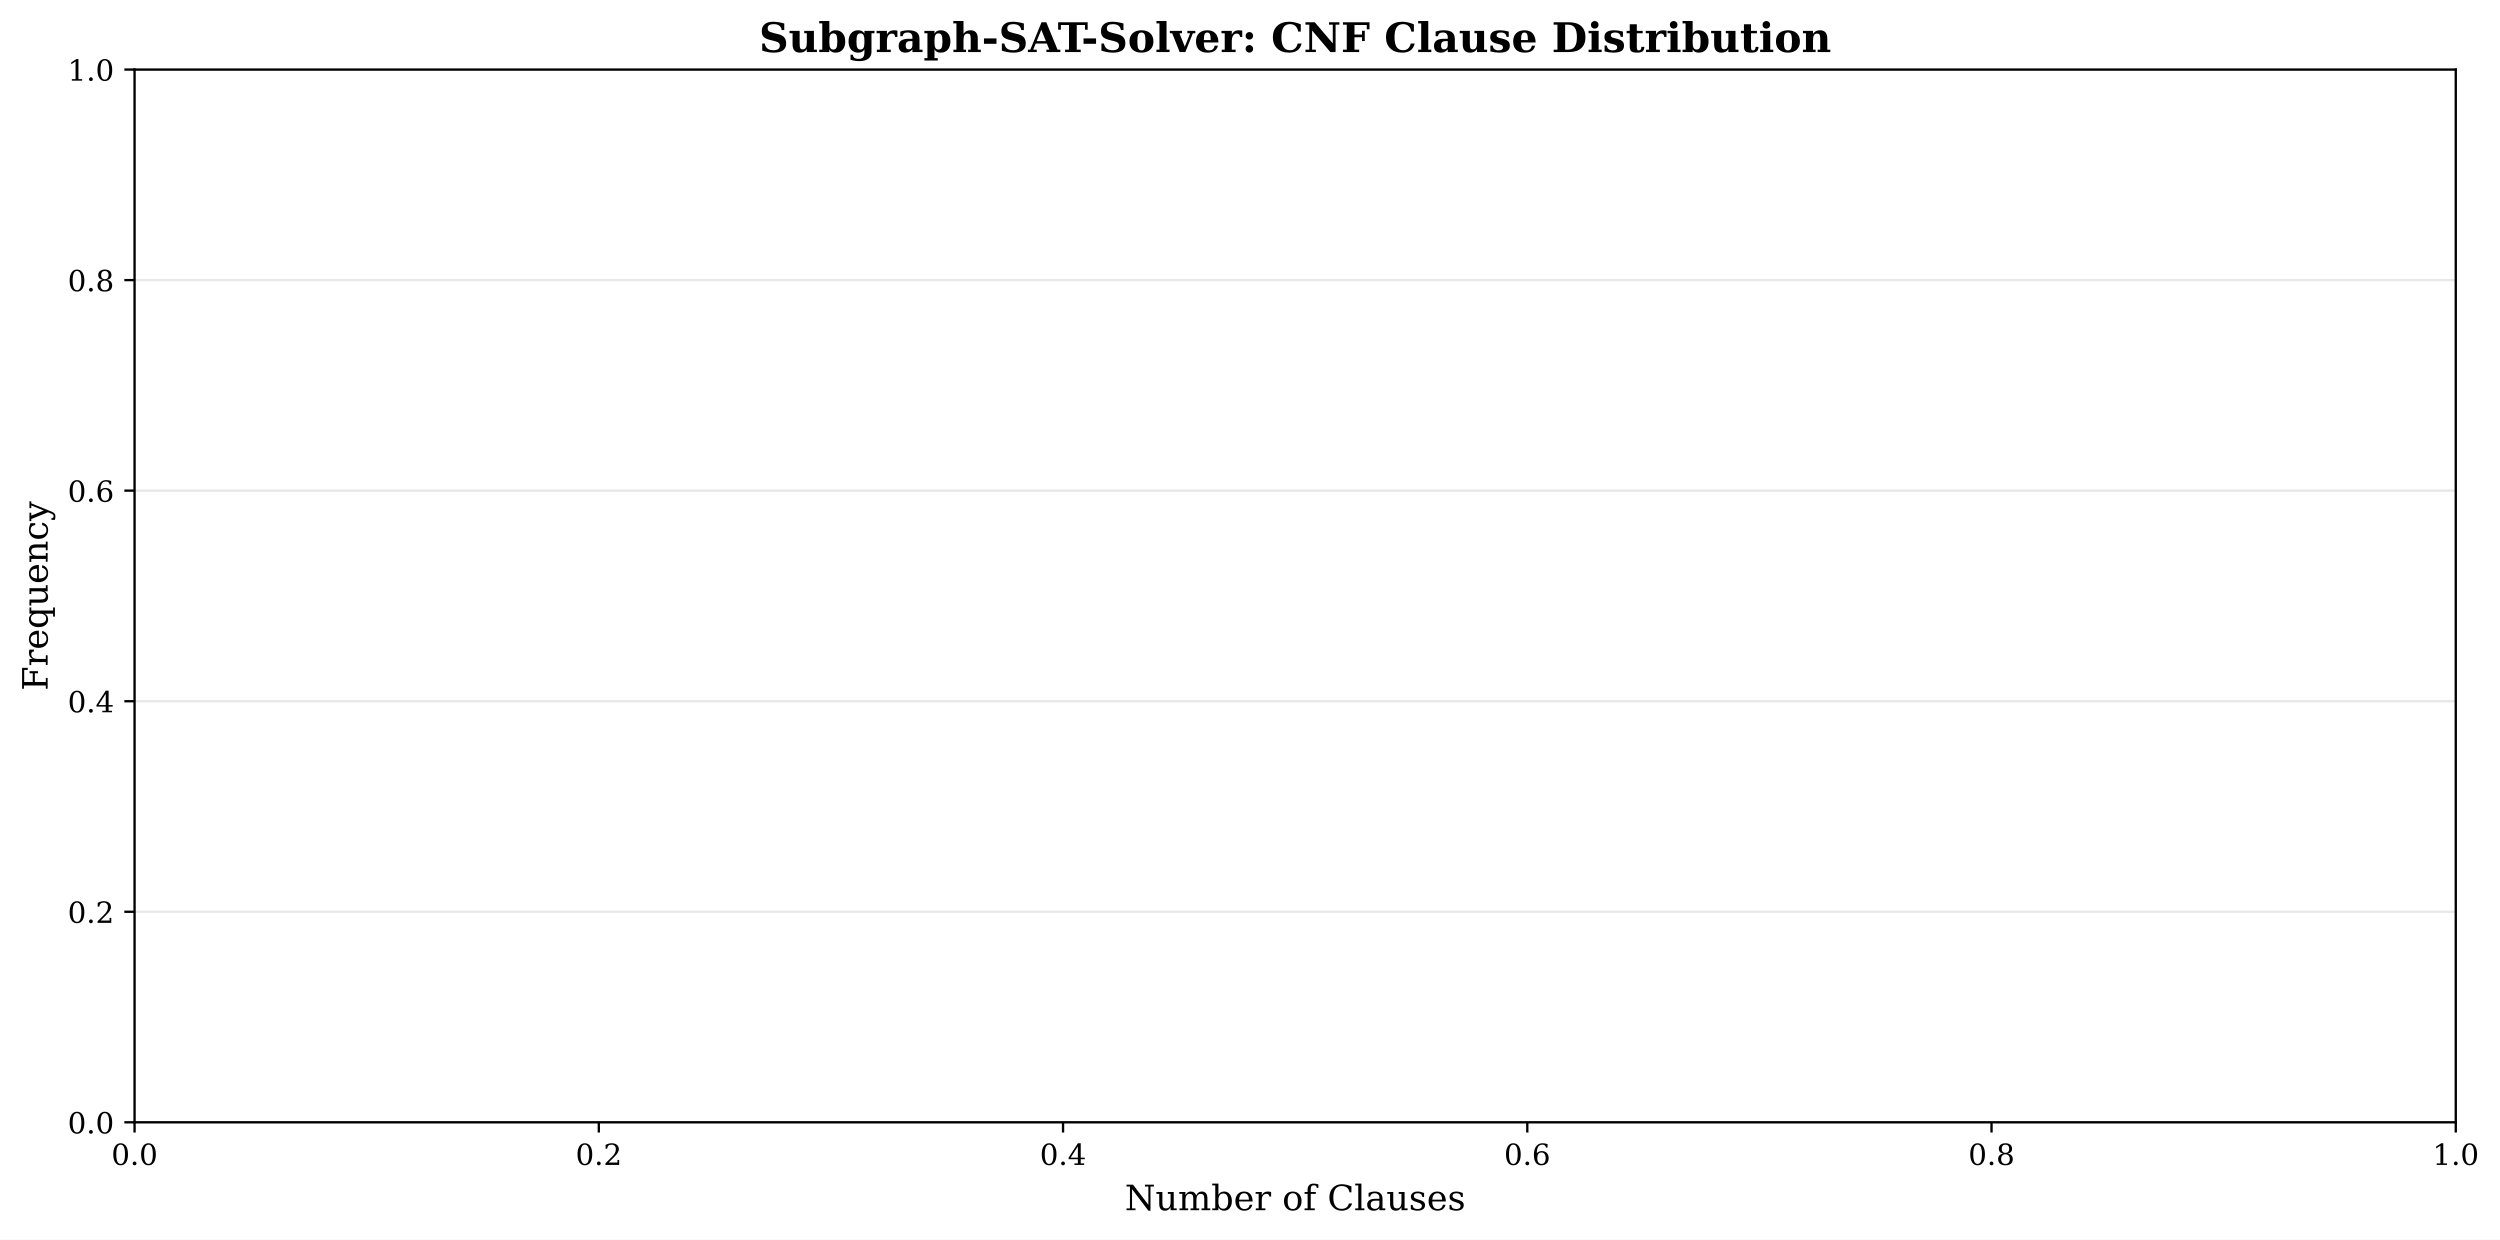
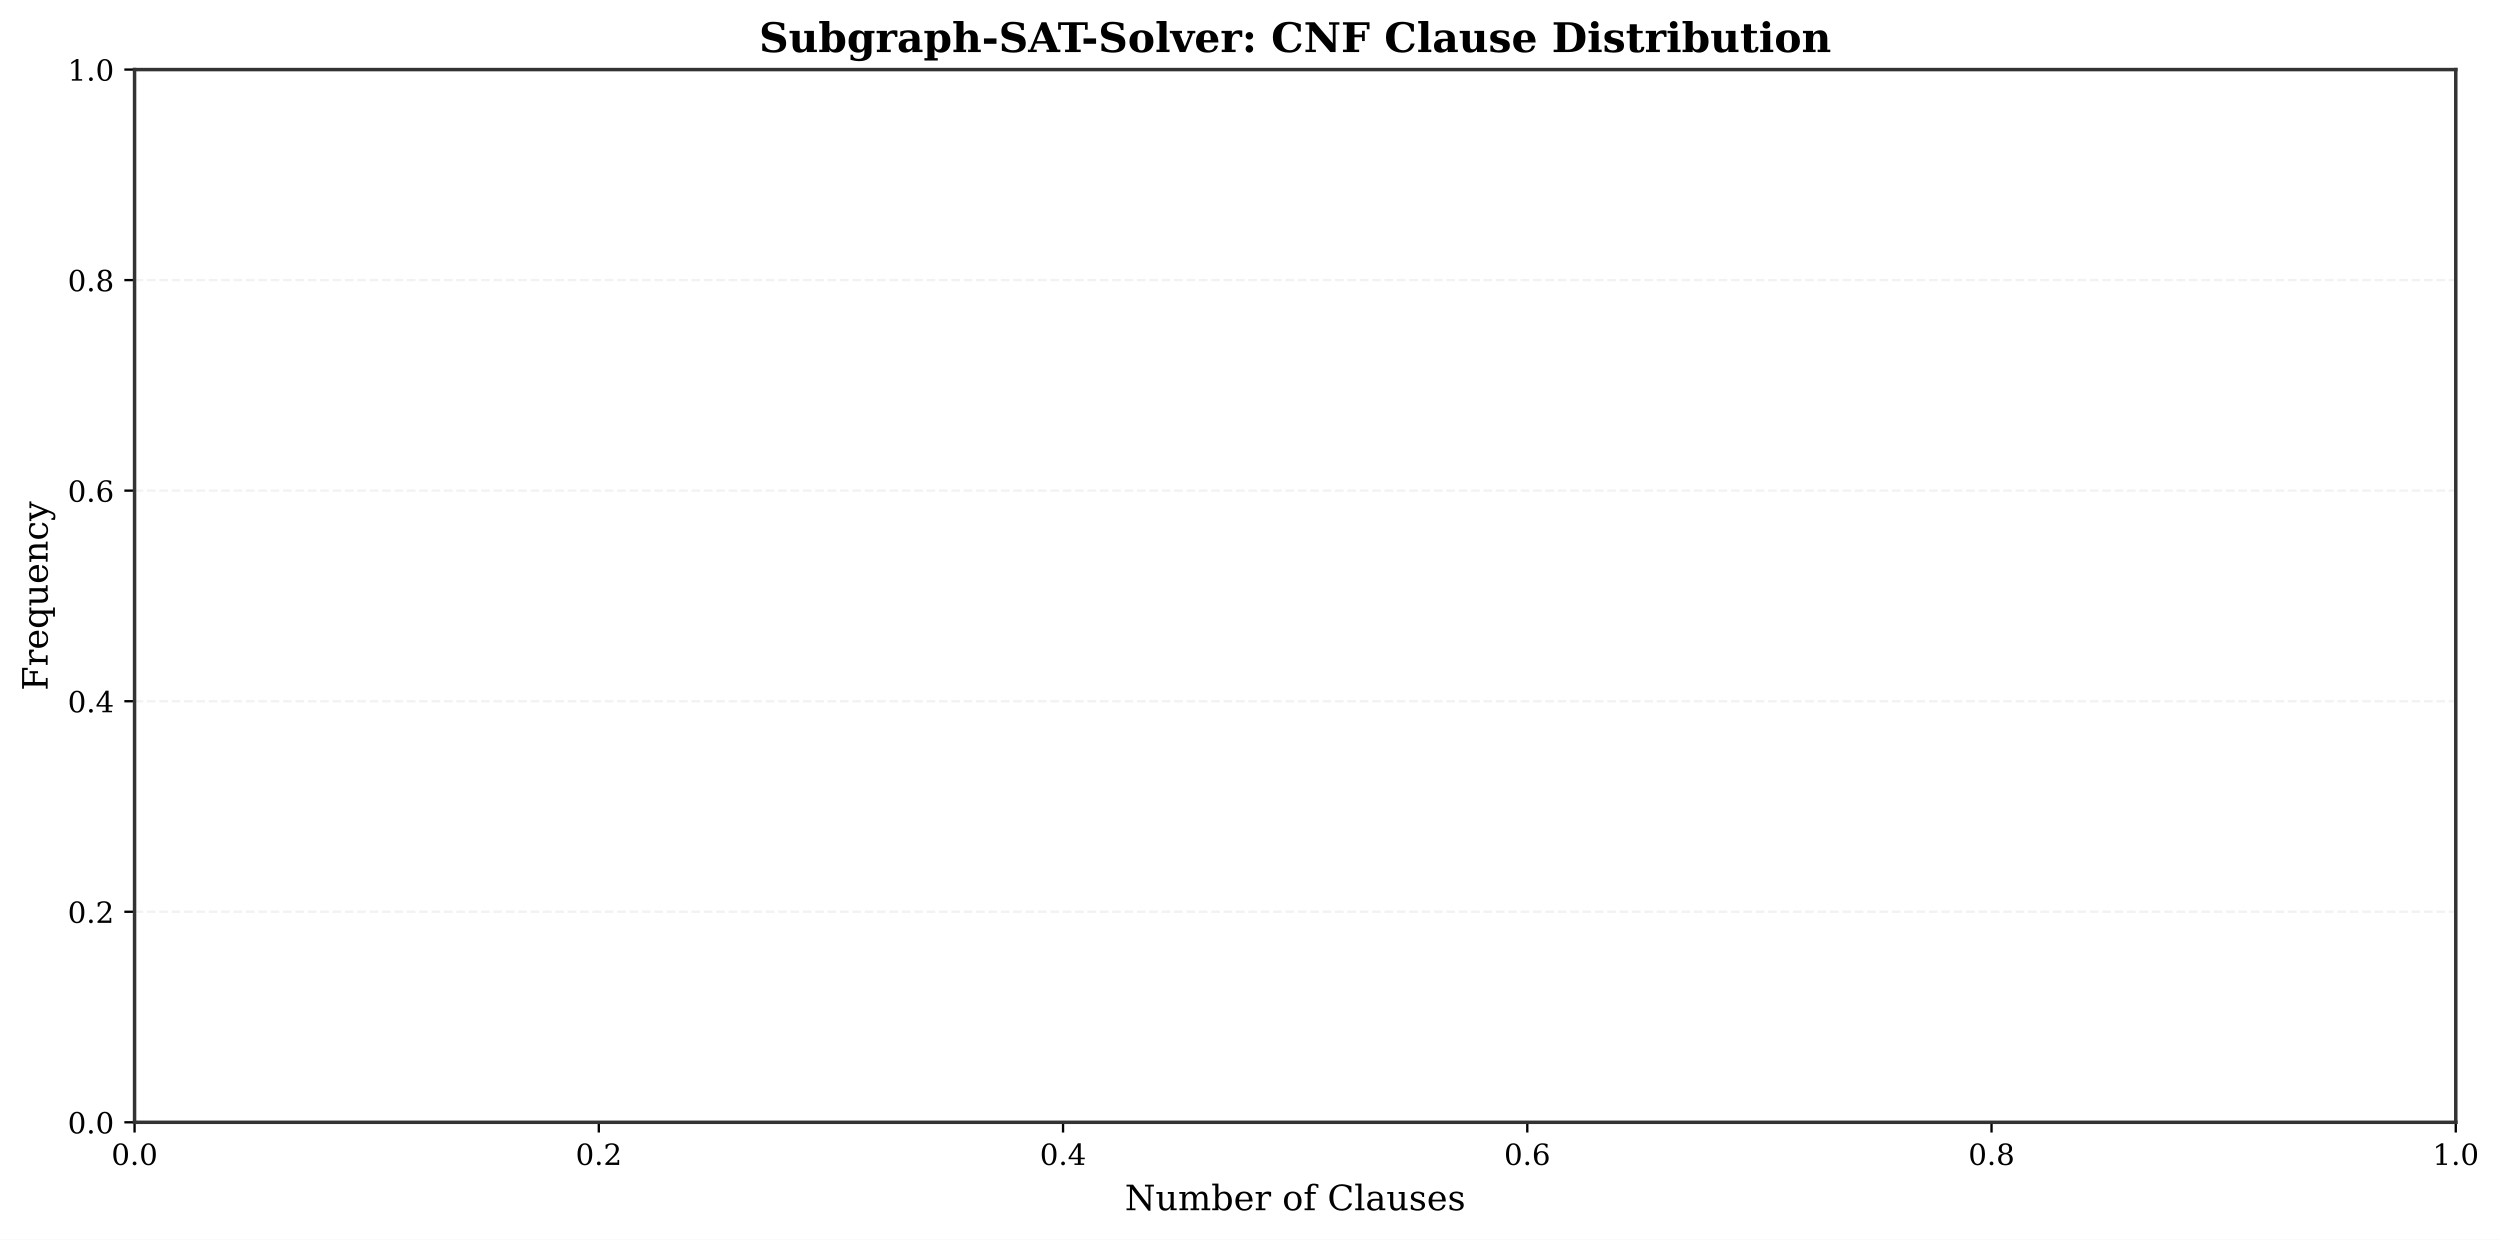
<svg xmlns="http://www.w3.org/2000/svg" xmlns:xlink="http://www.w3.org/1999/xlink" width="856.535pt" height="424.717pt" viewBox="0 0 856.535 424.717" version="1.1">
  <defs>
    <style type="text/css">*{stroke-linejoin: round; stroke-linecap: butt}</style>
  </defs>
  <g id="figure_1">
    <g id="patch_1">
      <path d="M 0 424.717  L 856.535 424.717  L 856.535 0  L 0 0  z " style="fill: #ffffff" />
    </g>
    <g id="axes_1">
      <g id="patch_2">
        <path d="M 46.103 384.516  L 841.383 384.516  L 841.383 23.838  L 46.103 23.838  z " style="fill: #ffffff" />
      </g>
      <g id="matplotlib.axis_1">
        <g id="xtick_1">
          <g id="line2d_1">
            <defs>
-               <path id="m57f11c8d24" d="M 0 0  L 0 3.5  " style="stroke: #000000; stroke-width: 0.8" />
+               <path id="mb5fc6284de" d="M 0 0  L 0 3.5  " style="stroke: #000000; stroke-width: 0.8" />
            </defs>
            <g>
-               <use xlink:href="#m57f11c8d24" x="46.103" y="384.516" style="stroke: #000000; stroke-width: 0.8" />
+               <use xlink:href="#mb5fc6284de" x="46.103" y="384.516" style="stroke: #000000; stroke-width: 0.8" />
            </g>
          </g>
          <g id="text_1">
            <g transform="translate(38.15156 399.1136) scale(0.1 -0.1)">
              <defs>
                <path id="DejaVuSerif-13" d="M 2034 219  Q 2513 219 2750 744  Q 2988 1269 2988 2328  Q 2988 3391 2750 3916  Q 2513 4441 2034 4441  Q 1556 4441 1318 3916  Q 1081 3391 1081 2328  Q 1081 1269 1318 744  Q 1556 219 2034 219  z M 2034 -91  Q 1275 -91 848 546  Q 422 1184 422 2328  Q 422 3475 848 4112  Q 1275 4750 2034 4750  Q 2797 4750 3222 4112  Q 3647 3475 3647 2328  Q 3647 1184 3222 546  Q 2797 -91 2034 -91  z " transform="scale(0.015625)" />
                <path id="DejaVuSerif-11" d="M 603 325  Q 603 500 722 622  Q 841 744 1019 744  Q 1191 744 1312 622  Q 1434 500 1434 325  Q 1434 153 1312 31  Q 1191 -91 1019 -91  Q 841 -91 722 29  Q 603 150 603 325  z " transform="scale(0.015625)" />
              </defs>
              <use xlink:href="#DejaVuSerif-13" />
              <use xlink:href="#DejaVuSerif-11" transform="translate(63.625 0)" />
              <use xlink:href="#DejaVuSerif-13" transform="translate(95.40625 0)" />
            </g>
          </g>
        </g>
        <g id="xtick_2">
          <g id="line2d_2">
            <g>
-               <use xlink:href="#m57f11c8d24" x="205.159" y="384.516" style="stroke: #000000; stroke-width: 0.8" />
+               <use xlink:href="#mb5fc6284de" x="205.159" y="384.516" style="stroke: #000000; stroke-width: 0.8" />
            </g>
          </g>
          <g id="text_2">
            <g transform="translate(197.2076 399.1136) scale(0.1 -0.1)">
              <defs>
                <path id="DejaVuSerif-15" d="M 819 3553  L 469 3553  L 469 4384  Q 803 4563 1142 4656  Q 1481 4750 1806 4750  Q 2534 4750 2956 4397  Q 3378 4044 3378 3438  Q 3378 2753 2422 1800  Q 2347 1728 2309 1691  L 1131 513  L 3078 513  L 3078 1088  L 3444 1088  L 3444 0  L 434 0  L 434 341  L 1850 1753  Q 2319 2222 2519 2614  Q 2719 3006 2719 3438  Q 2719 3909 2473 4175  Q 2228 4441 1797 4441  Q 1350 4441 1106 4219  Q 863 3997 819 3553  z " transform="scale(0.015625)" />
              </defs>
              <use xlink:href="#DejaVuSerif-13" />
              <use xlink:href="#DejaVuSerif-11" transform="translate(63.625 0)" />
              <use xlink:href="#DejaVuSerif-15" transform="translate(95.40625 0)" />
            </g>
          </g>
        </g>
        <g id="xtick_3">
          <g id="line2d_3">
            <g>
-               <use xlink:href="#m57f11c8d24" x="364.215" y="384.516" style="stroke: #000000; stroke-width: 0.8" />
+               <use xlink:href="#mb5fc6284de" x="364.215" y="384.516" style="stroke: #000000; stroke-width: 0.8" />
            </g>
          </g>
          <g id="text_3">
            <g transform="translate(356.2636 399.1136) scale(0.1 -0.1)">
              <defs>
                <path id="DejaVuSerif-17" d="M 2234 1581  L 2234 4063  L 641 1581  L 2234 1581  z M 3609 0  L 1484 0  L 1484 331  L 2234 331  L 2234 1247  L 197 1247  L 197 1588  L 2241 4750  L 2859 4750  L 2859 1581  L 3750 1581  L 3750 1247  L 2859 1247  L 2859 331  L 3609 331  L 3609 0  z " transform="scale(0.015625)" />
              </defs>
              <use xlink:href="#DejaVuSerif-13" />
              <use xlink:href="#DejaVuSerif-11" transform="translate(63.625 0)" />
              <use xlink:href="#DejaVuSerif-17" transform="translate(95.40625 0)" />
            </g>
          </g>
        </g>
        <g id="xtick_4">
          <g id="line2d_4">
            <g>
-               <use xlink:href="#m57f11c8d24" x="523.271" y="384.516" style="stroke: #000000; stroke-width: 0.8" />
+               <use xlink:href="#mb5fc6284de" x="523.271" y="384.516" style="stroke: #000000; stroke-width: 0.8" />
            </g>
          </g>
          <g id="text_4">
            <g transform="translate(515.3196 399.1136) scale(0.1 -0.1)">
              <defs>
                <path id="DejaVuSerif-19" d="M 2094 219  Q 2534 219 2771 542  Q 3009 866 3009 1472  Q 3009 2078 2771 2401  Q 2534 2725 2094 2725  Q 1647 2725 1412 2412  Q 1178 2100 1178 1509  Q 1178 888 1415 553  Q 1653 219 2094 219  z M 1075 2569  Q 1288 2803 1556 2918  Q 1825 3034 2163 3034  Q 2859 3034 3264 2615  Q 3669 2197 3669 1472  Q 3669 763 3233 336  Q 2797 -91 2069 -91  Q 1278 -91 853 498  Q 428 1088 428 2181  Q 428 3406 931 4078  Q 1434 4750 2350 4750  Q 2597 4750 2869 4703  Q 3141 4656 3425 4563  L 3425 3794  L 3072 3794  Q 3034 4109 2831 4275  Q 2628 4441 2284 4441  Q 1678 4441 1381 3981  Q 1084 3522 1075 2569  z " transform="scale(0.015625)" />
              </defs>
              <use xlink:href="#DejaVuSerif-13" />
              <use xlink:href="#DejaVuSerif-11" transform="translate(63.625 0)" />
              <use xlink:href="#DejaVuSerif-19" transform="translate(95.40625 0)" />
            </g>
          </g>
        </g>
        <g id="xtick_5">
          <g id="line2d_5">
            <g>
-               <use xlink:href="#m57f11c8d24" x="682.327" y="384.516" style="stroke: #000000; stroke-width: 0.8" />
+               <use xlink:href="#mb5fc6284de" x="682.327" y="384.516" style="stroke: #000000; stroke-width: 0.8" />
            </g>
          </g>
          <g id="text_5">
            <g transform="translate(674.3756 399.1136) scale(0.1 -0.1)">
              <defs>
                <path id="DejaVuSerif-1b" d="M 2981 1275  Q 2981 1775 2732 2051  Q 2484 2328 2034 2328  Q 1584 2328 1336 2051  Q 1088 1775 1088 1275  Q 1088 772 1336 495  Q 1584 219 2034 219  Q 2484 219 2732 495  Q 2981 772 2981 1275  z M 2853 3541  Q 2853 3966 2637 4203  Q 2422 4441 2034 4441  Q 1650 4441 1433 4203  Q 1216 3966 1216 3541  Q 1216 3113 1433 2875  Q 1650 2638 2034 2638  Q 2422 2638 2637 2875  Q 2853 3113 2853 3541  z M 2516 2484  Q 3047 2413 3344 2092  Q 3641 1772 3641 1275  Q 3641 619 3225 264  Q 2809 -91 2034 -91  Q 1263 -91 845 264  Q 428 619 428 1275  Q 428 1772 725 2092  Q 1022 2413 1556 2484  Q 1084 2569 832 2842  Q 581 3116 581 3541  Q 581 4103 968 4426  Q 1356 4750 2034 4750  Q 2713 4750 3100 4426  Q 3488 4103 3488 3541  Q 3488 3116 3236 2842  Q 2984 2569 2516 2484  z " transform="scale(0.015625)" />
              </defs>
              <use xlink:href="#DejaVuSerif-13" />
              <use xlink:href="#DejaVuSerif-11" transform="translate(63.625 0)" />
              <use xlink:href="#DejaVuSerif-1b" transform="translate(95.40625 0)" />
            </g>
          </g>
        </g>
        <g id="xtick_6">
          <g id="line2d_6">
            <g>
-               <use xlink:href="#m57f11c8d24" x="841.383" y="384.516" style="stroke: #000000; stroke-width: 0.8" />
+               <use xlink:href="#mb5fc6284de" x="841.383" y="384.516" style="stroke: #000000; stroke-width: 0.8" />
            </g>
          </g>
          <g id="text_6">
            <g transform="translate(833.4316 399.1136) scale(0.1 -0.1)">
              <defs>
                <path id="DejaVuSerif-14" d="M 909 0  L 909 331  L 1722 331  L 1722 4213  L 781 3603  L 781 4013  L 1919 4750  L 2350 4750  L 2350 331  L 3163 331  L 3163 0  L 909 0  z " transform="scale(0.015625)" />
              </defs>
              <use xlink:href="#DejaVuSerif-14" />
              <use xlink:href="#DejaVuSerif-11" transform="translate(63.625 0)" />
              <use xlink:href="#DejaVuSerif-13" transform="translate(95.40625 0)" />
            </g>
          </g>
        </g>
        <g id="text_7">
          <g transform="translate(385.3716 414.6341) scale(0.12 -0.12)">
            <defs>
              <path id="DejaVuSerif-31" d="M 313 0  L 313 331  L 941 331  L 941 4331  L 313 4331  L 313 4666  L 1509 4666  L 4306 984  L 4306 4331  L 3681 4331  L 3681 4666  L 5319 4666  L 5319 4331  L 4691 4331  L 4691 -91  L 4313 -91  L 1325 3841  L 1325 331  L 1953 331  L 1953 0  L 313 0  z " transform="scale(0.015625)" />
              <path id="DejaVuSerif-58" d="M 2266 3322  L 3341 3322  L 3341 331  L 3884 331  L 3884 0  L 2766 0  L 2766 588  Q 2606 256 2353 82  Q 2100 -91 1766 -91  Q 1213 -91 952 223  Q 691 538 691 1209  L 691 2988  L 172 2988  L 172 3322  L 1269 3322  L 1269 1388  Q 1269 781 1417 556  Q 1566 331 1947 331  Q 2347 331 2556 625  Q 2766 919 2766 1478  L 2766 2988  L 2266 2988  L 2266 3322  z " transform="scale(0.015625)" />
              <path id="DejaVuSerif-50" d="M 3316 2675  Q 3481 3041 3739 3227  Q 3997 3413 4341 3413  Q 4863 3413 5119 3089  Q 5375 2766 5375 2113  L 5375 331  L 5894 331  L 5894 0  L 4300 0  L 4300 331  L 4800 331  L 4800 2047  Q 4800 2556 4650 2772  Q 4500 2988 4153 2988  Q 3769 2988 3567 2697  Q 3366 2406 3366 1850  L 3366 331  L 3866 331  L 3866 0  L 2291 0  L 2291 331  L 2791 331  L 2791 2069  Q 2791 2566 2641 2777  Q 2491 2988 2144 2988  Q 1759 2988 1557 2697  Q 1356 2406 1356 1850  L 1356 331  L 1856 331  L 1856 0  L 263 0  L 263 331  L 781 331  L 781 2994  L 231 2994  L 231 3322  L 1356 3322  L 1356 2731  Q 1516 3063 1762 3238  Q 2009 3413 2322 3413  Q 2709 3413 2968 3220  Q 3228 3028 3316 2675  z " transform="scale(0.015625)" />
              <path id="DejaVuSerif-45" d="M 738 331  L 738 4531  L 184 4531  L 184 4863  L 1313 4863  L 1313 2803  Q 1481 3116 1742 3264  Q 2003 3413 2388 3413  Q 3000 3413 3387 2928  Q 3775 2444 3775 1663  Q 3775 881 3387 395  Q 3000 -91 2388 -91  Q 2003 -91 1742 57  Q 1481 206 1313 519  L 1313 0  L 184 0  L 184 331  L 738 331  z M 1313 1497  Q 1313 897 1542 583  Q 1772 269 2209 269  Q 2650 269 2876 622  Q 3103 975 3103 1663  Q 3103 2353 2876 2703  Q 2650 3053 2209 3053  Q 1772 3053 1542 2737  Q 1313 2422 1313 1825  L 1313 1497  z " transform="scale(0.015625)" />
              <path id="DejaVuSerif-48" d="M 3469 1600  L 991 1600  L 991 1575  Q 991 903 1244 561  Q 1497 219 1991 219  Q 2369 219 2611 417  Q 2853 616 2950 1006  L 3413 1006  Q 3275 459 2904 184  Q 2534 -91 1931 -91  Q 1203 -91 761 389  Q 319 869 319 1663  Q 319 2450 753 2931  Q 1188 3413 1894 3413  Q 2647 3413 3050 2948  Q 3453 2484 3469 1600  z M 2791 1931  Q 2772 2513 2545 2808  Q 2319 3103 1894 3103  Q 1497 3103 1269 2806  Q 1041 2509 991 1931  L 2791 1931  z " transform="scale(0.015625)" />
              <path id="DejaVuSerif-55" d="M 3059 3328  L 3059 2497  L 2728 2497  Q 2713 2744 2591 2866  Q 2469 2988 2234 2988  Q 1809 2988 1582 2694  Q 1356 2400 1356 1850  L 1356 331  L 2022 331  L 2022 0  L 263 0  L 263 331  L 781 331  L 781 2994  L 231 2994  L 231 3322  L 1356 3322  L 1356 2731  Q 1525 3078 1790 3245  Q 2056 3413 2438 3413  Q 2578 3413 2733 3391  Q 2888 3369 3059 3328  z " transform="scale(0.015625)" />
              <path id="DejaVuSerif-3" transform="scale(0.015625)" />
              <path id="DejaVuSerif-52" d="M 1925 219  Q 2388 219 2623 584  Q 2859 950 2859 1663  Q 2859 2375 2623 2739  Q 2388 3103 1925 3103  Q 1463 3103 1227 2739  Q 991 2375 991 1663  Q 991 950 1228 584  Q 1466 219 1925 219  z M 1925 -91  Q 1200 -91 759 389  Q 319 869 319 1663  Q 319 2456 758 2934  Q 1197 3413 1925 3413  Q 2653 3413 3092 2934  Q 3531 2456 3531 1663  Q 3531 869 3092 389  Q 2653 -91 1925 -91  z " transform="scale(0.015625)" />
              <path id="DejaVuSerif-49" d="M 2753 4078  L 2450 4078  Q 2447 4313 2317 4434  Q 2188 4556 1941 4556  Q 1619 4556 1487 4379  Q 1356 4203 1356 3750  L 1356 3322  L 2284 3322  L 2284 2988  L 1356 2988  L 1356 331  L 2094 331  L 2094 0  L 231 0  L 231 331  L 781 331  L 781 2988  L 231 2988  L 231 3322  L 781 3322  L 781 3738  Q 781 4294 1070 4578  Q 1359 4863 1919 4863  Q 2128 4863 2337 4825  Q 2547 4788 2753 4709  L 2753 4078  z " transform="scale(0.015625)" />
              <path id="DejaVuSerif-26" d="M 4513 1234  Q 4306 581 3820 245  Q 3334 -91 2591 -91  Q 2134 -91 1743 65  Q 1353 222 1050 525  Q 700 875 529 1320  Q 359 1766 359 2328  Q 359 3416 987 4083  Q 1616 4750 2644 4750  Q 3025 4750 3456 4650  Q 3888 4550 4384 4347  L 4384 3272  L 4031 3272  Q 3916 3859 3567 4137  Q 3219 4416 2591 4416  Q 1844 4416 1459 3886  Q 1075 3356 1075 2328  Q 1075 1303 1459 773  Q 1844 244 2591 244  Q 3113 244 3450 492  Q 3788 741 3938 1234  L 4513 1234  z " transform="scale(0.015625)" />
              <path id="DejaVuSerif-4f" d="M 1313 331  L 1856 331  L 1856 0  L 184 0  L 184 331  L 738 331  L 738 4531  L 184 4531  L 184 4863  L 1313 4863  L 1313 331  z " transform="scale(0.015625)" />
              <path id="DejaVuSerif-44" d="M 2547 1044  L 2547 1747  L 1806 1747  Q 1378 1747 1168 1562  Q 959 1378 959 997  Q 959 650 1171 447  Q 1384 244 1747 244  Q 2106 244 2326 466  Q 2547 688 2547 1044  z M 3122 2075  L 3122 331  L 3634 331  L 3634 0  L 2547 0  L 2547 359  Q 2356 128 2106 18  Q 1856 -91 1522 -91  Q 969 -91 644 203  Q 319 497 319 997  Q 319 1513 691 1797  Q 1063 2081 1741 2081  L 2547 2081  L 2547 2309  Q 2547 2688 2317 2895  Q 2088 3103 1672 3103  Q 1328 3103 1125 2947  Q 922 2791 872 2484  L 575 2484  L 575 3156  Q 875 3284 1158 3348  Q 1441 3413 1709 3413  Q 2400 3413 2761 3070  Q 3122 2728 3122 2075  z " transform="scale(0.015625)" />
              <path id="DejaVuSerif-56" d="M 359 184  L 359 959  L 691 959  Q 703 588 923 403  Q 1144 219 1575 219  Q 1963 219 2166 364  Q 2369 509 2369 788  Q 2369 1006 2220 1140  Q 2072 1275 1594 1428  L 1178 1569  Q 750 1706 558 1912  Q 366 2119 366 2438  Q 366 2894 700 3153  Q 1034 3413 1625 3413  Q 1888 3413 2178 3344  Q 2469 3275 2778 3144  L 2778 2419  L 2447 2419  Q 2434 2741 2221 2922  Q 2009 3103 1644 3103  Q 1281 3103 1095 2975  Q 909 2847 909 2591  Q 909 2381 1050 2254  Q 1191 2128 1613 1997  L 2069 1856  Q 2541 1709 2748 1489  Q 2956 1269 2956 922  Q 2956 450 2595 179  Q 2234 -91 1600 -91  Q 1278 -91 972 -22  Q 666 47 359 184  z " transform="scale(0.015625)" />
            </defs>
            <use xlink:href="#DejaVuSerif-31" />
            <use xlink:href="#DejaVuSerif-58" transform="translate(87.5 0)" />
            <use xlink:href="#DejaVuSerif-50" transform="translate(151.9062 0)" />
            <use xlink:href="#DejaVuSerif-45" transform="translate(246.7344 0)" />
            <use xlink:href="#DejaVuSerif-48" transform="translate(310.75 0)" />
            <use xlink:href="#DejaVuSerif-55" transform="translate(369.9375 0)" />
            <use xlink:href="#DejaVuSerif-3" transform="translate(417.7344 0)" />
            <use xlink:href="#DejaVuSerif-52" transform="translate(449.5156 0)" />
            <use xlink:href="#DejaVuSerif-49" transform="translate(509.7188 0)" />
            <use xlink:href="#DejaVuSerif-3" transform="translate(546.7344 0)" />
            <use xlink:href="#DejaVuSerif-26" transform="translate(578.5156 0)" />
            <use xlink:href="#DejaVuSerif-4f" transform="translate(655.0312 0)" />
            <use xlink:href="#DejaVuSerif-44" transform="translate(687.0156 0)" />
            <use xlink:href="#DejaVuSerif-58" transform="translate(746.6406 0)" />
            <use xlink:href="#DejaVuSerif-56" transform="translate(811.0469 0)" />
            <use xlink:href="#DejaVuSerif-48" transform="translate(862.3594 0)" />
            <use xlink:href="#DejaVuSerif-56" transform="translate(921.5469 0)" />
          </g>
        </g>
      </g>
      <g id="matplotlib.axis_2">
        <g id="ytick_1">
          <g id="line2d_7">
-             <path d="M 46.103 384.516  L 841.383 384.516  " clip-path="url(#pb686a9b665)" style="fill: none; stroke: #b0b0b0; stroke-opacity: 0.3; stroke-width: 0.8; stroke-linecap: square" />
+             <path d="M 46.103 384.516  L 841.383 384.516  " clip-path="url(#pe576ccfe6e)" style="fill: none; stroke-dasharray: 2.96,1.28; stroke-dashoffset: 0; stroke: #cccccc; stroke-opacity: 0.25; stroke-width: 0.8" />
          </g>
          <g id="line2d_8">
            <defs>
-               <path id="mdeef3e6430" d="M 0 0  L -3.5 0  " style="stroke: #000000; stroke-width: 0.8" />
+               <path id="m850b2fb5d2" d="M 0 0  L -3.5 0  " style="stroke: #000000; stroke-width: 0.8" />
            </defs>
            <g>
-               <use xlink:href="#mdeef3e6430" x="46.103" y="384.516" style="stroke: #000000; stroke-width: 0.8" />
+               <use xlink:href="#m850b2fb5d2" x="46.103" y="384.516" style="stroke: #000000; stroke-width: 0.8" />
            </g>
          </g>
          <g id="text_8">
            <g transform="translate(23.2 388.3148) scale(0.1 -0.1)">
              <use xlink:href="#DejaVuSerif-13" />
              <use xlink:href="#DejaVuSerif-11" transform="translate(63.625 0)" />
              <use xlink:href="#DejaVuSerif-13" transform="translate(95.40625 0)" />
            </g>
          </g>
        </g>
        <g id="ytick_2">
          <g id="line2d_9">
-             <path d="M 46.103 312.38  L 841.383 312.38  " clip-path="url(#pb686a9b665)" style="fill: none; stroke: #b0b0b0; stroke-opacity: 0.3; stroke-width: 0.8; stroke-linecap: square" />
+             <path d="M 46.103 312.38  L 841.383 312.38  " clip-path="url(#pe576ccfe6e)" style="fill: none; stroke-dasharray: 2.96,1.28; stroke-dashoffset: 0; stroke: #cccccc; stroke-opacity: 0.25; stroke-width: 0.8" />
          </g>
          <g id="line2d_10">
            <g>
-               <use xlink:href="#mdeef3e6430" x="46.103" y="312.38" style="stroke: #000000; stroke-width: 0.8" />
+               <use xlink:href="#m850b2fb5d2" x="46.103" y="312.38" style="stroke: #000000; stroke-width: 0.8" />
            </g>
          </g>
          <g id="text_9">
            <g transform="translate(23.2 316.1791) scale(0.1 -0.1)">
              <use xlink:href="#DejaVuSerif-13" />
              <use xlink:href="#DejaVuSerif-11" transform="translate(63.625 0)" />
              <use xlink:href="#DejaVuSerif-15" transform="translate(95.40625 0)" />
            </g>
          </g>
        </g>
        <g id="ytick_3">
          <g id="line2d_11">
-             <path d="M 46.103 240.245  L 841.383 240.245  " clip-path="url(#pb686a9b665)" style="fill: none; stroke: #b0b0b0; stroke-opacity: 0.3; stroke-width: 0.8; stroke-linecap: square" />
+             <path d="M 46.103 240.245  L 841.383 240.245  " clip-path="url(#pe576ccfe6e)" style="fill: none; stroke-dasharray: 2.96,1.28; stroke-dashoffset: 0; stroke: #cccccc; stroke-opacity: 0.25; stroke-width: 0.8" />
          </g>
          <g id="line2d_12">
            <g>
-               <use xlink:href="#mdeef3e6430" x="46.103" y="240.245" style="stroke: #000000; stroke-width: 0.8" />
+               <use xlink:href="#m850b2fb5d2" x="46.103" y="240.245" style="stroke: #000000; stroke-width: 0.8" />
            </g>
          </g>
          <g id="text_10">
            <g transform="translate(23.2 244.0435) scale(0.1 -0.1)">
              <use xlink:href="#DejaVuSerif-13" />
              <use xlink:href="#DejaVuSerif-11" transform="translate(63.625 0)" />
              <use xlink:href="#DejaVuSerif-17" transform="translate(95.40625 0)" />
            </g>
          </g>
        </g>
        <g id="ytick_4">
          <g id="line2d_13">
-             <path d="M 46.103 168.109  L 841.383 168.109  " clip-path="url(#pb686a9b665)" style="fill: none; stroke: #b0b0b0; stroke-opacity: 0.3; stroke-width: 0.8; stroke-linecap: square" />
+             <path d="M 46.103 168.109  L 841.383 168.109  " clip-path="url(#pe576ccfe6e)" style="fill: none; stroke-dasharray: 2.96,1.28; stroke-dashoffset: 0; stroke: #cccccc; stroke-opacity: 0.25; stroke-width: 0.8" />
          </g>
          <g id="line2d_14">
            <g>
-               <use xlink:href="#mdeef3e6430" x="46.103" y="168.109" style="stroke: #000000; stroke-width: 0.8" />
+               <use xlink:href="#m850b2fb5d2" x="46.103" y="168.109" style="stroke: #000000; stroke-width: 0.8" />
            </g>
          </g>
          <g id="text_11">
            <g transform="translate(23.2 171.9079) scale(0.1 -0.1)">
              <use xlink:href="#DejaVuSerif-13" />
              <use xlink:href="#DejaVuSerif-11" transform="translate(63.625 0)" />
              <use xlink:href="#DejaVuSerif-19" transform="translate(95.40625 0)" />
            </g>
          </g>
        </g>
        <g id="ytick_5">
          <g id="line2d_15">
-             <path d="M 46.103 95.973  L 841.383 95.973  " clip-path="url(#pb686a9b665)" style="fill: none; stroke: #b0b0b0; stroke-opacity: 0.3; stroke-width: 0.8; stroke-linecap: square" />
+             <path d="M 46.103 95.973  L 841.383 95.973  " clip-path="url(#pe576ccfe6e)" style="fill: none; stroke-dasharray: 2.96,1.28; stroke-dashoffset: 0; stroke: #cccccc; stroke-opacity: 0.25; stroke-width: 0.8" />
          </g>
          <g id="line2d_16">
            <g>
-               <use xlink:href="#mdeef3e6430" x="46.103" y="95.973" style="stroke: #000000; stroke-width: 0.8" />
+               <use xlink:href="#m850b2fb5d2" x="46.103" y="95.973" style="stroke: #000000; stroke-width: 0.8" />
            </g>
          </g>
          <g id="text_12">
            <g transform="translate(23.2 99.77227) scale(0.1 -0.1)">
              <use xlink:href="#DejaVuSerif-13" />
              <use xlink:href="#DejaVuSerif-11" transform="translate(63.625 0)" />
              <use xlink:href="#DejaVuSerif-1b" transform="translate(95.40625 0)" />
            </g>
          </g>
        </g>
        <g id="ytick_6">
          <g id="line2d_17">
-             <path d="M 46.103 23.838  L 841.383 23.838  " clip-path="url(#pb686a9b665)" style="fill: none; stroke: #b0b0b0; stroke-opacity: 0.3; stroke-width: 0.8; stroke-linecap: square" />
+             <path d="M 46.103 23.838  L 841.383 23.838  " clip-path="url(#pe576ccfe6e)" style="fill: none; stroke-dasharray: 2.96,1.28; stroke-dashoffset: 0; stroke: #cccccc; stroke-opacity: 0.25; stroke-width: 0.8" />
          </g>
          <g id="line2d_18">
            <g>
-               <use xlink:href="#mdeef3e6430" x="46.103" y="23.838" style="stroke: #000000; stroke-width: 0.8" />
+               <use xlink:href="#m850b2fb5d2" x="46.103" y="23.838" style="stroke: #000000; stroke-width: 0.8" />
            </g>
          </g>
          <g id="text_13">
            <g transform="translate(23.2 27.63664) scale(0.1 -0.1)">
              <use xlink:href="#DejaVuSerif-14" />
              <use xlink:href="#DejaVuSerif-11" transform="translate(63.625 0)" />
              <use xlink:href="#DejaVuSerif-13" transform="translate(95.40625 0)" />
            </g>
          </g>
        </g>
        <g id="text_14">
          <g transform="translate(16.31719 236.6303) rotate(-90) scale(0.12 -0.12)">
            <defs>
              <path id="DejaVuSerif-29" d="M 353 0  L 353 331  L 947 331  L 947 4331  L 353 4331  L 353 4666  L 4172 4666  L 4172 3628  L 3788 3628  L 3788 4281  L 1581 4281  L 1581 2719  L 3175 2719  L 3175 3303  L 3559 3303  L 3559 1753  L 3175 1753  L 3175 2338  L 1581 2338  L 1581 331  L 2328 331  L 2328 0  L 353 0  z " transform="scale(0.015625)" />
              <path id="DejaVuSerif-54" d="M 3359 2988  L 3359 -997  L 3909 -997  L 3909 -1331  L 2241 -1331  L 2241 -997  L 2784 -997  L 2784 519  Q 2616 206 2355 57  Q 2094 -91 1709 -91  Q 1097 -91 708 395  Q 319 881 319 1663  Q 319 2444 706 2928  Q 1094 3413 1709 3413  Q 2094 3413 2355 3264  Q 2616 3116 2784 2803  L 2784 3322  L 3909 3322  L 3909 2988  L 3359 2988  z M 2784 1825  Q 2784 2422 2554 2737  Q 2325 3053 1888 3053  Q 1444 3053 1217 2703  Q 991 2353 991 1663  Q 991 975 1217 622  Q 1444 269 1888 269  Q 2325 269 2554 583  Q 2784 897 2784 1497  L 2784 1825  z " transform="scale(0.015625)" />
              <path id="DejaVuSerif-51" d="M 263 0  L 263 331  L 781 331  L 781 2988  L 231 2988  L 231 3322  L 1356 3322  L 1356 2731  Q 1516 3069 1770 3241  Q 2025 3413 2363 3413  Q 2913 3413 3172 3097  Q 3431 2781 3431 2113  L 3431 331  L 3944 331  L 3944 0  L 2356 0  L 2356 331  L 2853 331  L 2853 1931  Q 2853 2541 2703 2767  Q 2553 2994 2175 2994  Q 1775 2994 1565 2701  Q 1356 2409 1356 1850  L 1356 331  L 1856 331  L 1856 0  L 263 0  z " transform="scale(0.015625)" />
              <path id="DejaVuSerif-46" d="M 3291 997  Q 3169 466 2822 187  Q 2475 -91 1925 -91  Q 1200 -91 759 389  Q 319 869 319 1663  Q 319 2459 759 2936  Q 1200 3413 1925 3413  Q 2241 3413 2553 3339  Q 2866 3266 3181 3116  L 3181 2266  L 2847 2266  Q 2781 2703 2561 2903  Q 2341 3103 1931 3103  Q 1466 3103 1228 2742  Q 991 2381 991 1663  Q 991 944 1227 581  Q 1463 219 1931 219  Q 2303 219 2525 412  Q 2747 606 2828 997  L 3291 997  z " transform="scale(0.015625)" />
              <path id="DejaVuSerif-5c" d="M 1381 -609  L 1600 -56  L 359 2988  L -19 2988  L -19 3322  L 1509 3322  L 1509 2988  L 978 2988  L 1913 703  L 2847 2988  L 2350 2988  L 2350 3322  L 3597 3322  L 3597 2988  L 3225 2988  L 1703 -750  Q 1547 -1138 1356 -1280  Q 1166 -1422 819 -1422  Q 672 -1422 517 -1397  Q 363 -1372 206 -1325  L 206 -691  L 500 -691  Q 519 -903 608 -995  Q 697 -1088 884 -1088  Q 1056 -1088 1161 -992  Q 1266 -897 1381 -609  z " transform="scale(0.015625)" />
            </defs>
            <use xlink:href="#DejaVuSerif-29" />
            <use xlink:href="#DejaVuSerif-55" transform="translate(69.39062 0)" />
            <use xlink:href="#DejaVuSerif-48" transform="translate(117.1875 0)" />
            <use xlink:href="#DejaVuSerif-54" transform="translate(176.375 0)" />
            <use xlink:href="#DejaVuSerif-58" transform="translate(240.3906 0)" />
            <use xlink:href="#DejaVuSerif-48" transform="translate(304.7969 0)" />
            <use xlink:href="#DejaVuSerif-51" transform="translate(363.9844 0)" />
            <use xlink:href="#DejaVuSerif-46" transform="translate(428.3906 0)" />
            <use xlink:href="#DejaVuSerif-5c" transform="translate(484.3906 0)" />
          </g>
        </g>
      </g>
      <g id="patch_3">
-         <path d="M 46.103 384.516  L 46.103 23.838  " style="fill: none; stroke: #000000; stroke-width: 0.8; stroke-linejoin: miter; stroke-linecap: square" />
+         <path d="M 46.103 384.516  L 46.103 23.838  " style="fill: none; stroke: #333333; stroke-width: 1.2; stroke-linejoin: miter; stroke-linecap: square" />
      </g>
      <g id="patch_4">
-         <path d="M 841.383 384.516  L 841.383 23.838  " style="fill: none; stroke: #000000; stroke-width: 0.8; stroke-linejoin: miter; stroke-linecap: square" />
+         <path d="M 841.383 384.516  L 841.383 23.838  " style="fill: none; stroke: #333333; stroke-width: 1.2; stroke-linejoin: miter; stroke-linecap: square" />
      </g>
      <g id="patch_5">
-         <path d="M 46.103 384.516  L 841.383 384.516  " style="fill: none; stroke: #000000; stroke-width: 0.8; stroke-linejoin: miter; stroke-linecap: square" />
+         <path d="M 46.103 384.516  L 841.383 384.516  " style="fill: none; stroke: #333333; stroke-width: 1.2; stroke-linejoin: miter; stroke-linecap: square" />
      </g>
      <g id="patch_6">
-         <path d="M 46.103 23.838  L 841.383 23.838  " style="fill: none; stroke: #000000; stroke-width: 0.8; stroke-linejoin: miter; stroke-linecap: square" />
+         <path d="M 46.103 23.838  L 841.383 23.838  " style="fill: none; stroke: #333333; stroke-width: 1.2; stroke-linejoin: miter; stroke-linecap: square" />
      </g>
      <g id="text_15">
        <g transform="translate(260.0741 17.83781) scale(0.14 -0.14)">
          <defs>
            <path id="DejaVuSerif-Bold-36" d="M 494 225  L 494 1331  L 891 1331  Q 981 806 1318 547  Q 1656 288 2253 288  Q 2738 288 2991 472  Q 3244 656 3244 1013  Q 3244 1294 3072 1450  Q 2900 1606 2363 1741  L 1663 1913  Q 978 2088 700 2398  Q 422 2709 422 3284  Q 422 3978 883 4364  Q 1344 4750 2175 4750  Q 2584 4750 3026 4681  Q 3469 4613 3944 4475  L 3944 3444  L 3547 3444  Q 3456 3925 3150 4148  Q 2844 4372 2278 4372  Q 1816 4372 1580 4211  Q 1344 4050 1344 3731  Q 1344 3441 1506 3289  Q 1669 3138 2303 2975  L 3003 2803  Q 3653 2641 3945 2297  Q 4238 1953 4238 1350  Q 4238 644 3750 276  Q 3263 -91 2316 -91  Q 1859 -91 1409 -12  Q 959 66 494 225  z " transform="scale(0.015625)" />
            <path id="DejaVuSerif-Bold-58" d="M 3963 3322  L 3963 378  L 4434 378  L 4434 0  L 2853 0  L 2853 469  Q 2656 172 2400 40  Q 2144 -91 1753 -91  Q 1194 -91 908 239  Q 622 569 622 1209  L 622 2944  L 147 2944  L 147 3322  L 1728 3322  L 1728 1381  Q 1728 763 1831 595  Q 1934 428 2209 428  Q 2544 428 2698 675  Q 2853 922 2853 1459  L 2853 2944  L 2450 2944  L 2450 3322  L 3963 3322  z " transform="scale(0.015625)" />
            <path id="DejaVuSerif-Bold-45" d="M 622 378  L 622 4488  L 147 4488  L 147 4863  L 1728 4863  L 1728 2900  Q 1869 3159 2106 3286  Q 2344 3413 2694 3413  Q 3403 3413 3811 2945  Q 4219 2478 4219 1663  Q 4219 847 3811 378  Q 3403 -91 2694 -91  Q 2344 -91 2106 36  Q 1869 163 1728 422  L 1728 0  L 147 0  L 147 378  L 622 378  z M 1728 1497  Q 1728 916 1876 656  Q 2025 397 2356 397  Q 2697 397 2836 672  Q 2975 947 2975 1663  Q 2975 2378 2836 2651  Q 2697 2925 2356 2925  Q 2025 2925 1876 2665  Q 1728 2406 1728 1825  L 1728 1497  z " transform="scale(0.015625)" />
            <path id="DejaVuSerif-Bold-4a" d="M 3853 2944  L 3853 44  Q 3853 -656 3354 -1039  Q 2856 -1422 1947 -1422  Q 1616 -1422 1275 -1370  Q 934 -1319 575 -1216  L 575 -422  L 928 -422  Q 975 -750 1192 -909  Q 1409 -1069 1813 -1069  Q 2325 -1069 2536 -823  Q 2747 -578 2747 44  L 2747 422  Q 2606 163 2367 36  Q 2128 -91 1778 -91  Q 1072 -91 667 378  Q 263 847 263 1663  Q 263 2481 667 2947  Q 1072 3413 1778 3413  Q 2128 3413 2367 3286  Q 2606 3159 2747 2900  L 2747 3322  L 4325 3322  L 4325 2944  L 3853 2944  z M 2747 1825  Q 2747 2406 2597 2665  Q 2447 2925 2119 2925  Q 1775 2925 1636 2651  Q 1497 2378 1497 1663  Q 1497 947 1637 672  Q 1778 397 2119 397  Q 2447 397 2597 656  Q 2747 916 2747 1497  L 2747 1825  z " transform="scale(0.015625)" />
            <path id="DejaVuSerif-Bold-55" d="M 3438 3359  L 3438 2369  L 3084 2369  Q 3066 2634 2941 2764  Q 2816 2894 2578 2894  Q 2216 2894 2006 2575  Q 1797 2256 1797 1691  L 1797 378  L 2400 378  L 2400 0  L 219 0  L 219 378  L 691 378  L 691 2944  L 184 2944  L 184 3322  L 1797 3322  L 1797 2731  Q 1959 3078 2226 3245  Q 2494 3413 2881 3413  Q 2978 3413 3117 3398  Q 3256 3384 3438 3359  z " transform="scale(0.015625)" />
            <path id="DejaVuSerif-Bold-44" d="M 3525 2041  L 3525 378  L 4000 378  L 4000 0  L 2419 0  L 2419 422  Q 2200 159 1931 34  Q 1663 -91 1319 -91  Q 809 -91 536 182  Q 263 456 263 966  Q 263 1525 655 1803  Q 1047 2081 1838 2081  L 2419 2081  L 2419 2278  Q 2419 2681 2228 2873  Q 2038 3066 1638 3066  Q 1306 3066 1126 2930  Q 947 2794 872 2484  L 519 2484  L 519 3200  Q 816 3306 1134 3359  Q 1453 3413 1806 3413  Q 2697 3413 3111 3081  Q 3525 2750 3525 2041  z M 2419 1044  L 2419 1709  L 2003 1709  Q 1694 1709 1528 1540  Q 1363 1372 1363 1056  Q 1363 741 1483 584  Q 1603 428 1850 428  Q 2106 428 2262 597  Q 2419 766 2419 1044  z " transform="scale(0.015625)" />
            <path id="DejaVuSerif-Bold-53" d="M 1728 1825  L 1728 1497  Q 1728 916 1876 656  Q 2025 397 2356 397  Q 2697 397 2836 672  Q 2975 947 2975 1663  Q 2975 2378 2836 2651  Q 2697 2925 2356 2925  Q 2025 2925 1876 2665  Q 1728 2406 1728 1825  z M 622 2944  L 147 2944  L 147 3322  L 1728 3322  L 1728 2900  Q 1869 3159 2106 3286  Q 2344 3413 2694 3413  Q 3403 3413 3811 2945  Q 4219 2478 4219 1663  Q 4219 847 3811 378  Q 3403 -91 2694 -91  Q 2344 -91 2106 36  Q 1869 163 1728 422  L 1728 -953  L 2241 -953  L 2241 -1331  L 147 -1331  L 147 -953  L 622 -953  L 622 2944  z " transform="scale(0.015625)" />
            <path id="DejaVuSerif-Bold-4b" d="M 219 0  L 219 378  L 691 378  L 691 4488  L 197 4488  L 197 4863  L 1797 4863  L 1797 2853  Q 1997 3150 2253 3281  Q 2509 3413 2900 3413  Q 3459 3413 3745 3083  Q 4031 2753 4031 2113  L 4031 378  L 4506 378  L 4506 0  L 2522 0  L 2522 378  L 2925 378  L 2925 2144  Q 2925 2566 2817 2730  Q 2709 2894 2444 2894  Q 2109 2894 1953 2648  Q 1797 2403 1797 1869  L 1797 378  L 2203 378  L 2203 0  L 219 0  z " transform="scale(0.015625)" />
            <path id="DejaVuSerif-Bold-10" d="M 347 2138  L 2309 2138  L 2309 1294  L 347 1294  L 347 2138  z " transform="scale(0.015625)" />
            <path id="DejaVuSerif-Bold-24" d="M -50 0  L -50 378  L 331 378  L 2088 4666  L 2834 4666  L 4594 378  L 5038 378  L 5038 0  L 2853 0  L 2853 378  L 3309 378  L 2925 1331  L 1172 1331  L 781 378  L 1338 378  L 1338 0  L -50 0  z M 1325 1709  L 2772 1709  L 2053 3494  L 1325 1709  z " transform="scale(0.015625)" />
            <path id="DejaVuSerif-Bold-37" d="M 1159 0  L 1159 378  L 1778 378  L 1778 4238  L 500 4238  L 500 3500  L 72 3500  L 72 4666  L 4697 4666  L 4697 3500  L 4275 3500  L 4275 4238  L 2988 4238  L 2988 378  L 3609 378  L 3609 0  L 1159 0  z " transform="scale(0.015625)" />
            <path id="DejaVuSerif-Bold-52" d="M 2138 263  Q 2488 263 2630 563  Q 2772 863 2772 1663  Q 2772 2463 2631 2761  Q 2491 3059 2138 3059  Q 1784 3059 1640 2757  Q 1497 2456 1497 1663  Q 1497 869 1640 566  Q 1784 263 2138 263  z M 2138 -91  Q 1259 -91 761 376  Q 263 844 263 1663  Q 263 2484 761 2948  Q 1259 3413 2138 3413  Q 3019 3413 3516 2948  Q 4013 2484 4013 1663  Q 4013 844 3514 376  Q 3016 -91 2138 -91  z " transform="scale(0.015625)" />
            <path id="DejaVuSerif-Bold-4f" d="M 1797 378  L 2272 378  L 2272 0  L 219 0  L 219 378  L 691 378  L 691 4488  L 219 4488  L 219 4863  L 1797 4863  L 1797 378  z " transform="scale(0.015625)" />
            <path id="DejaVuSerif-Bold-59" d="M 1428 0  L 250 2944  L -116 2944  L -116 3322  L 1791 3322  L 1791 2944  L 1388 2944  L 2228 844  L 3066 2944  L 2631 2944  L 2631 3322  L 3878 3322  L 3878 2944  L 3494 2944  L 2316 0  L 1428 0  z " transform="scale(0.015625)" />
            <path id="DejaVuSerif-Bold-48" d="M 2566 1875  Q 2566 2531 2444 2795  Q 2322 3059 2028 3059  Q 1744 3059 1620 2800  Q 1497 2541 1497 1931  L 1497 1875  L 2566 1875  z M 3781 1503  L 1497 1503  L 1497 1478  Q 1497 834 1690 548  Q 1884 263 2316 263  Q 2675 263 2897 453  Q 3119 644 3181 1006  L 3700 1006  Q 3566 441 3166 175  Q 2766 -91 2047 -91  Q 1184 -91 723 364  Q 263 819 263 1663  Q 263 2488 734 2950  Q 1206 3413 2047 3413  Q 2872 3413 3312 2927  Q 3753 2441 3781 1503  z " transform="scale(0.015625)" />
            <path id="DejaVuSerif-Bold-1d" d="M 588 2541  Q 588 2788 761 2963  Q 934 3138 1178 3138  Q 1422 3138 1597 2961  Q 1772 2784 1772 2541  Q 1772 2297 1598 2125  Q 1425 1953 1178 1953  Q 931 1953 759 2125  Q 588 2297 588 2541  z M 588 506  Q 588 750 761 925  Q 934 1100 1178 1100  Q 1422 1100 1597 925  Q 1772 750 1772 506  Q 1772 259 1597 84  Q 1422 -91 1178 -91  Q 934 -91 761 84  Q 588 259 588 506  z " transform="scale(0.015625)" />
            <path id="DejaVuSerif-Bold-3" transform="scale(0.015625)" />
            <path id="DejaVuSerif-Bold-26" d="M 4769 1331  Q 4584 609 4106 259  Q 3628 -91 2822 -91  Q 1641 -91 955 561  Q 269 1213 269 2328  Q 269 3447 955 4098  Q 1641 4750 2822 4750  Q 3238 4750 3688 4650  Q 4138 4550 4641 4347  L 4641 3200  L 4244 3200  Q 4122 3788 3800 4080  Q 3478 4372 2950 4372  Q 2269 4372 1937 3870  Q 1606 3369 1606 2328  Q 1606 1288 1937 788  Q 2269 288 2956 288  Q 3422 288 3717 547  Q 4013 806 4147 1331  L 4769 1331  z " transform="scale(0.015625)" />
            <path id="DejaVuSerif-Bold-31" d="M 281 0  L 281 378  L 878 378  L 878 4288  L 281 4288  L 281 4666  L 1741 4666  L 4556 1363  L 4556 4288  L 3963 4288  L 3963 4666  L 5594 4666  L 5594 4288  L 4997 4288  L 4997 0  L 4178 0  L 1319 3372  L 1319 378  L 1913 378  L 1913 0  L 281 0  z " transform="scale(0.015625)" />
            <path id="DejaVuSerif-Bold-29" d="M 300 0  L 300 378  L 897 378  L 897 4288  L 300 4288  L 300 4666  L 4459 4666  L 4459 3566  L 4031 3566  L 4031 4238  L 2106 4238  L 2106 2741  L 3291 2741  L 3291 3334  L 3719 3334  L 3719 1722  L 3291 1722  L 3291 2316  L 2106 2316  L 2106 378  L 2841 378  L 2841 0  L 300 0  z " transform="scale(0.015625)" />
            <path id="DejaVuSerif-Bold-56" d="M 300 97  L 300 1025  L 653 1025  Q 697 653 931 458  Q 1166 263 1569 263  Q 1906 263 2086 380  Q 2266 497 2266 716  Q 2266 916 2152 1025  Q 2038 1134 1709 1216  L 1253 1331  Q 738 1459 506 1698  Q 275 1938 275 2344  Q 275 2884 650 3148  Q 1025 3413 1806 3413  Q 2100 3413 2433 3364  Q 2766 3316 3169 3213  L 3169 2375  L 2816 2375  Q 2788 2716 2573 2887  Q 2359 3059 1959 3059  Q 1622 3059 1448 2951  Q 1275 2844 1275 2638  Q 1275 2469 1375 2372  Q 1475 2275 1734 2209  L 2188 2094  Q 2841 1928 3091 1684  Q 3341 1441 3341 1006  Q 3341 444 2939 176  Q 2538 -91 1691 -91  Q 1381 -91 1034 -44  Q 688 3 300 97  z " transform="scale(0.015625)" />
            <path id="DejaVuSerif-Bold-27" d="M 2100 378  L 2534 378  Q 3266 378 3605 847  Q 3944 1316 3944 2338  Q 3944 3353 3606 3820  Q 3269 4288 2534 4288  L 2100 4288  L 2100 378  z M 300 0  L 300 378  L 897 378  L 897 4288  L 300 4288  L 300 4666  L 2694 4666  Q 3950 4666 4615 4066  Q 5281 3466 5281 2338  Q 5281 1203 4614 601  Q 3947 0 2694 0  L 300 0  z " transform="scale(0.015625)" />
            <path id="DejaVuSerif-Bold-4c" d="M 588 4263  Q 588 4516 763 4689  Q 938 4863 1191 4863  Q 1438 4863 1611 4689  Q 1784 4516 1784 4263  Q 1784 4016 1611 3842  Q 1438 3669 1191 3669  Q 938 3669 763 3841  Q 588 4013 588 4263  z M 1797 378  L 2272 378  L 2272 0  L 219 0  L 219 378  L 691 378  L 691 2944  L 219 2944  L 219 3322  L 1797 3322  L 1797 378  z " transform="scale(0.015625)" />
            <path id="DejaVuSerif-Bold-57" d="M 634 2944  L 153 2944  L 153 3322  L 634 3322  L 634 4353  L 1741 4353  L 1741 3322  L 2663 3322  L 2663 2944  L 1741 2944  L 1741 909  Q 1741 475 1809 369  Q 1878 263 2059 263  Q 2259 263 2356 397  Q 2453 531 2459 813  L 2925 813  Q 2897 313 2651 111  Q 2406 -91 1806 -91  Q 1122 -91 878 123  Q 634 338 634 909  L 634 2944  z " transform="scale(0.015625)" />
            <path id="DejaVuSerif-Bold-51" d="M 219 0  L 219 378  L 691 378  L 691 2944  L 219 2944  L 219 3322  L 1797 3322  L 1797 2853  Q 1997 3150 2253 3281  Q 2509 3413 2900 3413  Q 3459 3413 3745 3083  Q 4031 2753 4031 2113  L 4031 378  L 4506 378  L 4506 0  L 2522 0  L 2522 378  L 2925 378  L 2925 2144  Q 2925 2566 2817 2730  Q 2709 2894 2444 2894  Q 2109 2894 1953 2648  Q 1797 2403 1797 1869  L 1797 378  L 2203 378  L 2203 0  L 219 0  z " transform="scale(0.015625)" />
          </defs>
          <use xlink:href="#DejaVuSerif-Bold-36" />
          <use xlink:href="#DejaVuSerif-Bold-58" transform="translate(72.21875 0)" />
          <use xlink:href="#DejaVuSerif-Bold-45" transform="translate(144.9219 0)" />
          <use xlink:href="#DejaVuSerif-Bold-4a" transform="translate(214.8438 0)" />
          <use xlink:href="#DejaVuSerif-Bold-55" transform="translate(284.7656 0)" />
          <use xlink:href="#DejaVuSerif-Bold-44" transform="translate(337.4531 0)" />
          <use xlink:href="#DejaVuSerif-Bold-53" transform="translate(402.25 0)" />
          <use xlink:href="#DejaVuSerif-Bold-4b" transform="translate(472.1719 0)" />
          <use xlink:href="#DejaVuSerif-Bold-10" transform="translate(544.875 0)" />
          <use xlink:href="#DejaVuSerif-Bold-36" transform="translate(586.375 0)" />
          <use xlink:href="#DejaVuSerif-Bold-24" transform="translate(658.5938 0)" />
          <use xlink:href="#DejaVuSerif-Bold-37" transform="translate(730.7188 0)" />
          <use xlink:href="#DejaVuSerif-Bold-10" transform="translate(788.5938 0)" />
          <use xlink:href="#DejaVuSerif-Bold-36" transform="translate(830.0938 0)" />
          <use xlink:href="#DejaVuSerif-Bold-52" transform="translate(902.3125 0)" />
          <use xlink:href="#DejaVuSerif-Bold-4f" transform="translate(969.0156 0)" />
          <use xlink:href="#DejaVuSerif-Bold-59" transform="translate(1007 0)" />
          <use xlink:href="#DejaVuSerif-Bold-48" transform="translate(1065.109 0)" />
          <use xlink:href="#DejaVuSerif-Bold-55" transform="translate(1128.734 0)" />
          <use xlink:href="#DejaVuSerif-Bold-1d" transform="translate(1181.422 0)" />
          <use xlink:href="#DejaVuSerif-Bold-3" transform="translate(1218.344 0)" />
          <use xlink:href="#DejaVuSerif-Bold-26" transform="translate(1253.156 0)" />
          <use xlink:href="#DejaVuSerif-Bold-31" transform="translate(1332.75 0)" />
          <use xlink:href="#DejaVuSerif-Bold-29" transform="translate(1424.156 0)" />
          <use xlink:href="#DejaVuSerif-Bold-3" transform="translate(1495.156 0)" />
          <use xlink:href="#DejaVuSerif-Bold-26" transform="translate(1529.969 0)" />
          <use xlink:href="#DejaVuSerif-Bold-4f" transform="translate(1609.562 0)" />
          <use xlink:href="#DejaVuSerif-Bold-44" transform="translate(1647.547 0)" />
          <use xlink:href="#DejaVuSerif-Bold-58" transform="translate(1712.344 0)" />
          <use xlink:href="#DejaVuSerif-Bold-56" transform="translate(1785.047 0)" />
          <use xlink:href="#DejaVuSerif-Bold-48" transform="translate(1841.344 0)" />
          <use xlink:href="#DejaVuSerif-Bold-3" transform="translate(1904.969 0)" />
          <use xlink:href="#DejaVuSerif-Bold-27" transform="translate(1939.781 0)" />
          <use xlink:href="#DejaVuSerif-Bold-4c" transform="translate(2026.5 0)" />
          <use xlink:href="#DejaVuSerif-Bold-56" transform="translate(2064.484 0)" />
          <use xlink:href="#DejaVuSerif-Bold-57" transform="translate(2120.781 0)" />
          <use xlink:href="#DejaVuSerif-Bold-55" transform="translate(2166.969 0)" />
          <use xlink:href="#DejaVuSerif-Bold-4c" transform="translate(2219.656 0)" />
          <use xlink:href="#DejaVuSerif-Bold-45" transform="translate(2257.641 0)" />
          <use xlink:href="#DejaVuSerif-Bold-58" transform="translate(2327.562 0)" />
          <use xlink:href="#DejaVuSerif-Bold-57" transform="translate(2400.266 0)" />
          <use xlink:href="#DejaVuSerif-Bold-4c" transform="translate(2446.453 0)" />
          <use xlink:href="#DejaVuSerif-Bold-52" transform="translate(2484.438 0)" />
          <use xlink:href="#DejaVuSerif-Bold-51" transform="translate(2551.141 0)" />
        </g>
      </g>
    </g>
  </g>
  <defs>
-     <clipPath id="pb686a9b665">
+     <clipPath id="pe576ccfe6e">
      <rect x="46.103" y="23.838" width="795.28" height="360.678" />
    </clipPath>
  </defs>
</svg>
